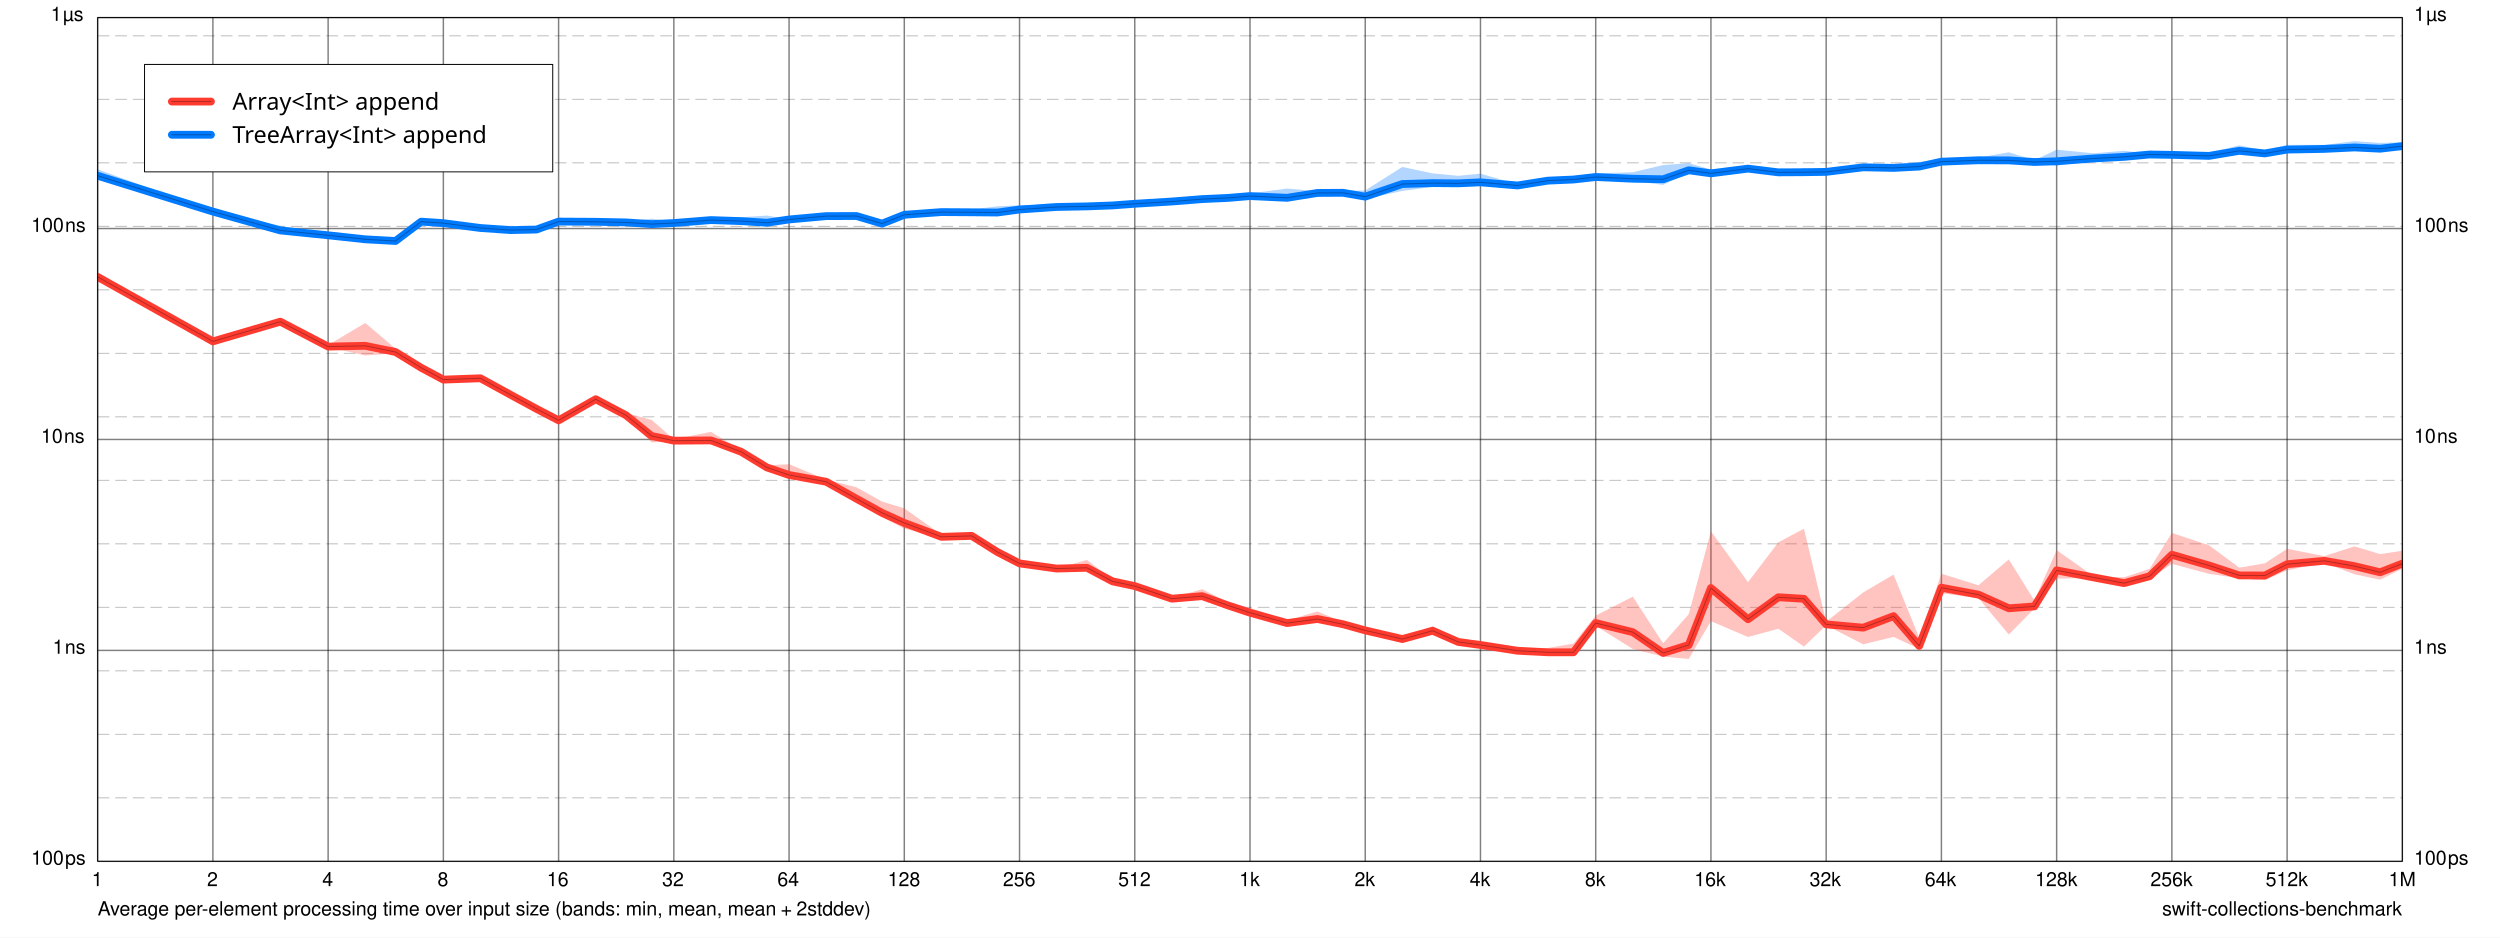
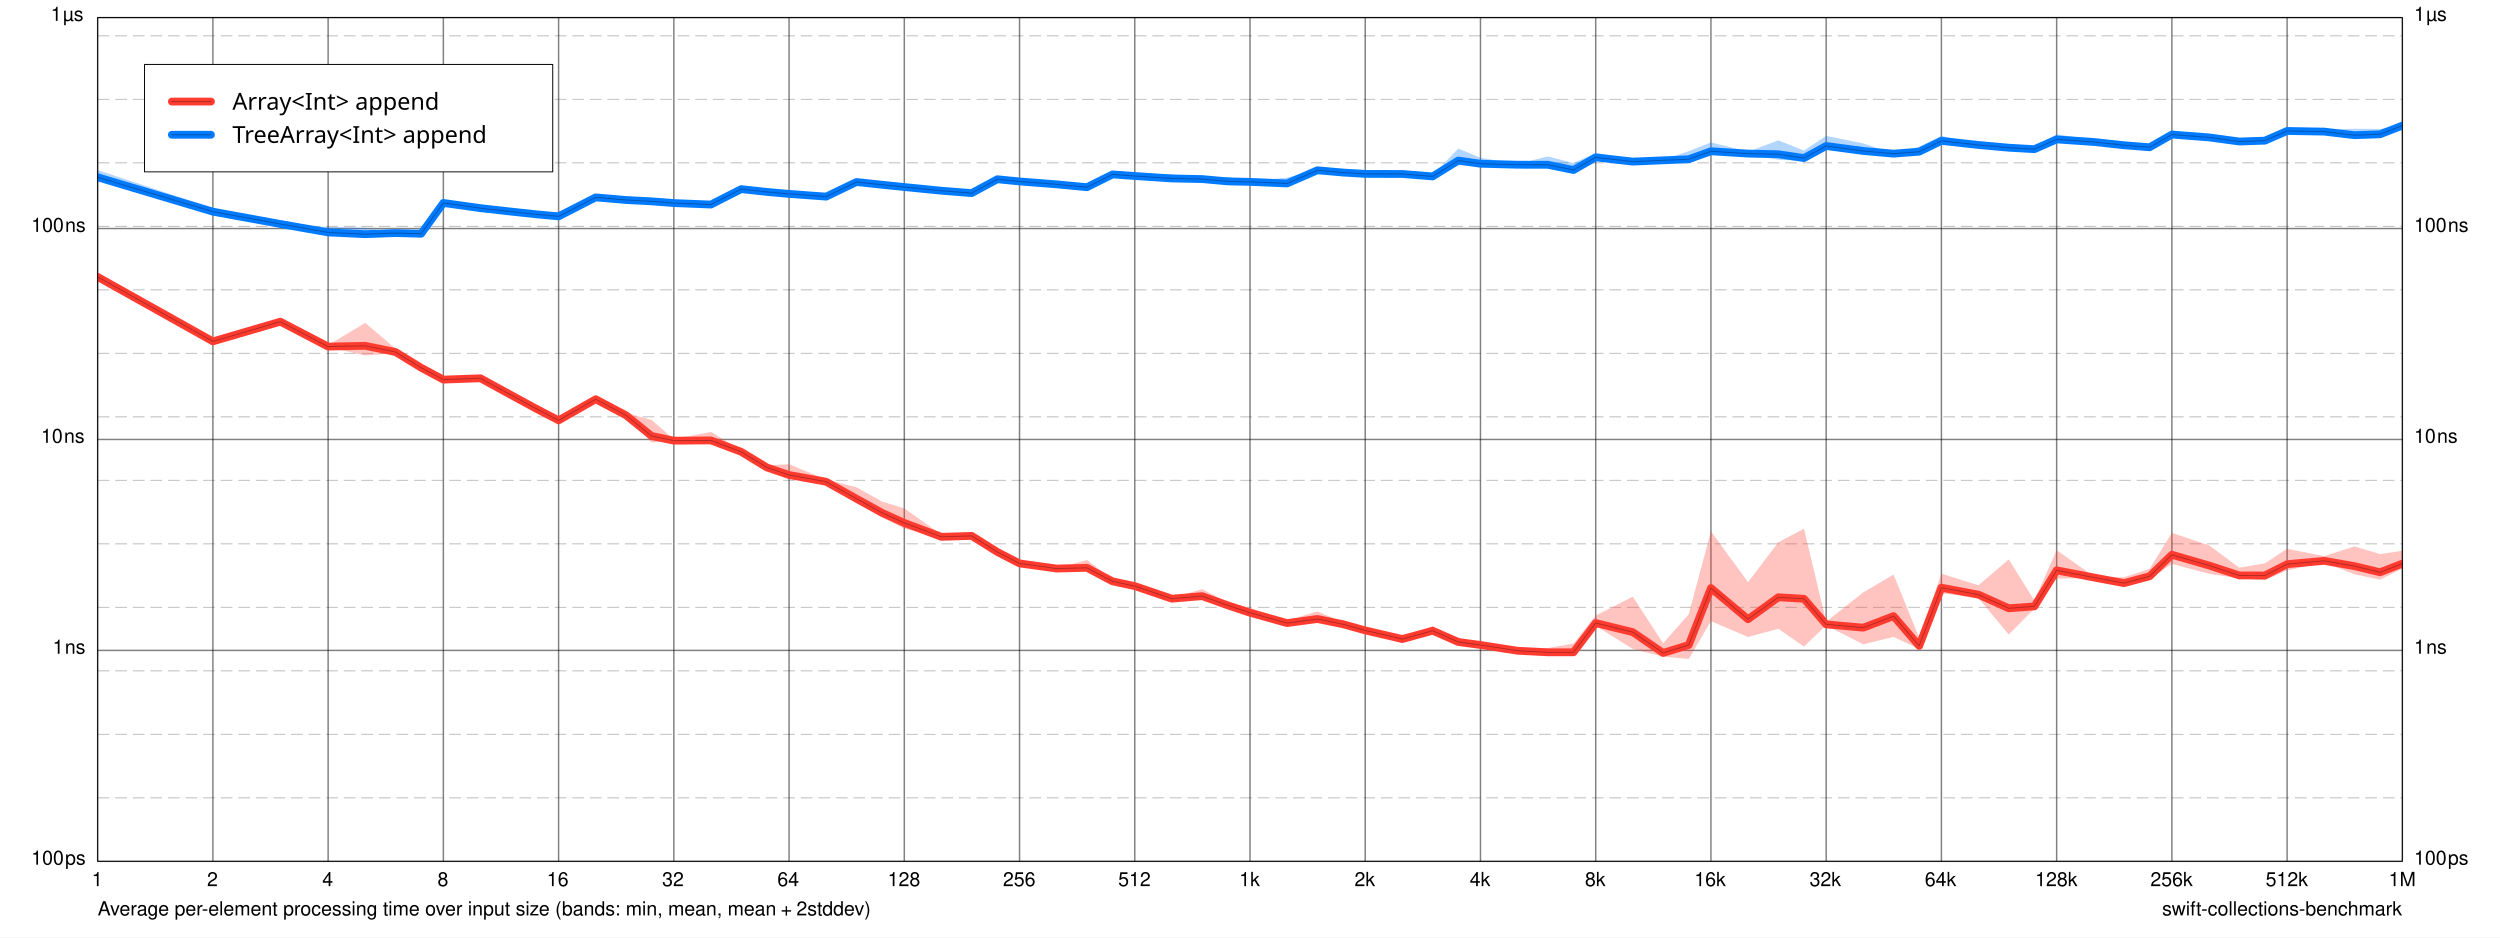
<svg xmlns="http://www.w3.org/2000/svg" xmlns:xlink="http://www.w3.org/1999/xlink" width="1280.0px" height="480.0px" viewBox="0.0 0.0 1280.0 480.0" version="1.1">
  <path d="M 0 0 L 0 480 L 1280 480 L 1280 0 z" fill="#FFFFFF" fill-opacity="1.0" stroke="none" />
  <text x="50" y="468.7" font-family="Helvetica" font-size="10" font-weight="normal" font-style="normal" fill="#000000" fill-opacity="1">Average per-element processing time over input size (bands: min, mean, mean + 2stddev)</text>
  <a xlink:href="https://github.com/apple/swift-collections-benchmark">
    <text x="1107" y="468.7" font-family="Helvetica" font-size="10" font-weight="normal" font-style="normal" fill="#000000" fill-opacity="1">swift-collections-benchmark</text>
  </a>
  <path d="M 50 9 L 50 441" fill="none" stroke-width="0.75" stroke="#000000" stroke-opacity="0.498" stroke-linecap="butt" stroke-linejoin="round" />
  <text x="47" y="453.7" font-family="Helvetica" font-size="10" font-weight="normal" font-style="normal" fill="#000000" fill-opacity="1">1</text>
  <path d="M 109 9 L 109 441" fill="none" stroke-width="0.75" stroke="#000000" stroke-opacity="0.498" stroke-linecap="butt" stroke-linejoin="round" />
  <text x="106" y="453.7" font-family="Helvetica" font-size="10" font-weight="normal" font-style="normal" fill="#000000" fill-opacity="1">2</text>
  <path d="M 168 9 L 168 441" fill="none" stroke-width="0.75" stroke="#000000" stroke-opacity="0.498" stroke-linecap="butt" stroke-linejoin="round" />
  <text x="165" y="453.7" font-family="Helvetica" font-size="10" font-weight="normal" font-style="normal" fill="#000000" fill-opacity="1">4</text>
  <path d="M 227 9 L 227 441" fill="none" stroke-width="0.75" stroke="#000000" stroke-opacity="0.498" stroke-linecap="butt" stroke-linejoin="round" />
  <text x="224" y="453.7" font-family="Helvetica" font-size="10" font-weight="normal" font-style="normal" fill="#000000" fill-opacity="1">8</text>
  <path d="M 286 9 L 286 441" fill="none" stroke-width="0.75" stroke="#000000" stroke-opacity="0.498" stroke-linecap="butt" stroke-linejoin="round" />
  <text x="280" y="453.7" font-family="Helvetica" font-size="10" font-weight="normal" font-style="normal" fill="#000000" fill-opacity="1">16</text>
  <path d="M 345 9 L 345 441" fill="none" stroke-width="0.75" stroke="#000000" stroke-opacity="0.498" stroke-linecap="butt" stroke-linejoin="round" />
  <text x="339" y="453.7" font-family="Helvetica" font-size="10" font-weight="normal" font-style="normal" fill="#000000" fill-opacity="1">32</text>
  <path d="M 404 9 L 404 441" fill="none" stroke-width="0.75" stroke="#000000" stroke-opacity="0.498" stroke-linecap="butt" stroke-linejoin="round" />
  <text x="398" y="453.7" font-family="Helvetica" font-size="10" font-weight="normal" font-style="normal" fill="#000000" fill-opacity="1">64</text>
  <path d="M 463 9 L 463 441" fill="none" stroke-width="0.75" stroke="#000000" stroke-opacity="0.498" stroke-linecap="butt" stroke-linejoin="round" />
  <text x="454.5" y="453.7" font-family="Helvetica" font-size="10" font-weight="normal" font-style="normal" fill="#000000" fill-opacity="1">128</text>
  <path d="M 522 9 L 522 441" fill="none" stroke-width="0.75" stroke="#000000" stroke-opacity="0.498" stroke-linecap="butt" stroke-linejoin="round" />
  <text x="513.5" y="453.7" font-family="Helvetica" font-size="10" font-weight="normal" font-style="normal" fill="#000000" fill-opacity="1">256</text>
  <path d="M 581 9 L 581 441" fill="none" stroke-width="0.75" stroke="#000000" stroke-opacity="0.498" stroke-linecap="butt" stroke-linejoin="round" />
  <text x="572.5" y="453.7" font-family="Helvetica" font-size="10" font-weight="normal" font-style="normal" fill="#000000" fill-opacity="1">512</text>
  <path d="M 640 9 L 640 441" fill="none" stroke-width="0.75" stroke="#000000" stroke-opacity="0.498" stroke-linecap="butt" stroke-linejoin="round" />
  <text x="634.5" y="453.7" font-family="Helvetica" font-size="10" font-weight="normal" font-style="normal" fill="#000000" fill-opacity="1">1k</text>
  <path d="M 699 9 L 699 441" fill="none" stroke-width="0.75" stroke="#000000" stroke-opacity="0.498" stroke-linecap="butt" stroke-linejoin="round" />
  <text x="693.5" y="453.7" font-family="Helvetica" font-size="10" font-weight="normal" font-style="normal" fill="#000000" fill-opacity="1">2k</text>
  <path d="M 758 9 L 758 441" fill="none" stroke-width="0.75" stroke="#000000" stroke-opacity="0.498" stroke-linecap="butt" stroke-linejoin="round" />
  <text x="752.5" y="453.7" font-family="Helvetica" font-size="10" font-weight="normal" font-style="normal" fill="#000000" fill-opacity="1">4k</text>
  <path d="M 817 9 L 817 441" fill="none" stroke-width="0.75" stroke="#000000" stroke-opacity="0.498" stroke-linecap="butt" stroke-linejoin="round" />
  <text x="811.5" y="453.7" font-family="Helvetica" font-size="10" font-weight="normal" font-style="normal" fill="#000000" fill-opacity="1">8k</text>
  <path d="M 876 9 L 876 441" fill="none" stroke-width="0.75" stroke="#000000" stroke-opacity="0.498" stroke-linecap="butt" stroke-linejoin="round" />
  <text x="867.5" y="453.7" font-family="Helvetica" font-size="10" font-weight="normal" font-style="normal" fill="#000000" fill-opacity="1">16k</text>
  <path d="M 935 9 L 935 441" fill="none" stroke-width="0.75" stroke="#000000" stroke-opacity="0.498" stroke-linecap="butt" stroke-linejoin="round" />
  <text x="926.5" y="453.7" font-family="Helvetica" font-size="10" font-weight="normal" font-style="normal" fill="#000000" fill-opacity="1">32k</text>
  <path d="M 994 9 L 994 441" fill="none" stroke-width="0.75" stroke="#000000" stroke-opacity="0.498" stroke-linecap="butt" stroke-linejoin="round" />
  <text x="985.5" y="453.7" font-family="Helvetica" font-size="10" font-weight="normal" font-style="normal" fill="#000000" fill-opacity="1">64k</text>
  <path d="M 1053 9 L 1053 441" fill="none" stroke-width="0.75" stroke="#000000" stroke-opacity="0.498" stroke-linecap="butt" stroke-linejoin="round" />
  <text x="1042" y="453.7" font-family="Helvetica" font-size="10" font-weight="normal" font-style="normal" fill="#000000" fill-opacity="1">128k</text>
  <path d="M 1112 9 L 1112 441" fill="none" stroke-width="0.75" stroke="#000000" stroke-opacity="0.498" stroke-linecap="butt" stroke-linejoin="round" />
  <text x="1101" y="453.7" font-family="Helvetica" font-size="10" font-weight="normal" font-style="normal" fill="#000000" fill-opacity="1">256k</text>
  <path d="M 1171 9 L 1171 441" fill="none" stroke-width="0.75" stroke="#000000" stroke-opacity="0.498" stroke-linecap="butt" stroke-linejoin="round" />
  <text x="1160" y="453.7" font-family="Helvetica" font-size="10" font-weight="normal" font-style="normal" fill="#000000" fill-opacity="1">512k</text>
  <path d="M 1230 9 L 1230 441" fill="none" stroke-width="0.75" stroke="#000000" stroke-opacity="0.498" stroke-linecap="butt" stroke-linejoin="round" />
  <text x="1223" y="453.7" font-family="Helvetica" font-size="10" font-weight="normal" font-style="normal" fill="#000000" fill-opacity="1">1M</text>
  <path d="M 50 441 L 1230 441" fill="none" stroke-width="0.75" stroke="#000000" stroke-opacity="0.498" stroke-linecap="butt" stroke-linejoin="round" />
  <text x="16" y="442.7" font-family="Helvetica" font-size="10" font-weight="normal" font-style="normal" fill="#000000" fill-opacity="1">100 ps</text>
  <text x="1236" y="442.7" font-family="Helvetica" font-size="10" font-weight="normal" font-style="normal" fill="#000000" fill-opacity="1">100 ps</text>
  <path d="M 50 333 L 1230 333" fill="none" stroke-width="0.75" stroke="#000000" stroke-opacity="0.498" stroke-linecap="butt" stroke-linejoin="round" />
  <text x="27" y="334.7" font-family="Helvetica" font-size="10" font-weight="normal" font-style="normal" fill="#000000" fill-opacity="1">1 ns</text>
  <text x="1236" y="334.7" font-family="Helvetica" font-size="10" font-weight="normal" font-style="normal" fill="#000000" fill-opacity="1">1 ns</text>
  <path d="M 50 225 L 1230 225" fill="none" stroke-width="0.75" stroke="#000000" stroke-opacity="0.498" stroke-linecap="butt" stroke-linejoin="round" />
  <text x="21" y="226.7" font-family="Helvetica" font-size="10" font-weight="normal" font-style="normal" fill="#000000" fill-opacity="1">10 ns</text>
  <text x="1236" y="226.7" font-family="Helvetica" font-size="10" font-weight="normal" font-style="normal" fill="#000000" fill-opacity="1">10 ns</text>
  <path d="M 50 117 L 1230 117" fill="none" stroke-width="0.75" stroke="#000000" stroke-opacity="0.498" stroke-linecap="butt" stroke-linejoin="round" />
  <text x="16" y="118.7" font-family="Helvetica" font-size="10" font-weight="normal" font-style="normal" fill="#000000" fill-opacity="1">100 ns</text>
  <text x="1236" y="118.7" font-family="Helvetica" font-size="10" font-weight="normal" font-style="normal" fill="#000000" fill-opacity="1">100 ns</text>
  <path d="M 50 9 L 1230 9" fill="none" stroke-width="0.75" stroke="#000000" stroke-opacity="0.498" stroke-linecap="butt" stroke-linejoin="round" />
  <text x="26" y="10.7" font-family="Helvetica" font-size="10" font-weight="normal" font-style="normal" fill="#000000" fill-opacity="1">1 µs</text>
  <text x="1236" y="10.7" font-family="Helvetica" font-size="10" font-weight="normal" font-style="normal" fill="#000000" fill-opacity="1">1 µs</text>
  <path d="M 50 408.49 L 1230 408.49" fill="none" stroke-width="0.5" stroke="#000000" stroke-opacity="0.259" stroke-linecap="butt" stroke-linejoin="round" stroke-dasharray="6 3" stroke-dashoffset="0" />
  <path d="M 50 375.98 L 1230 375.98" fill="none" stroke-width="0.5" stroke="#000000" stroke-opacity="0.259" stroke-linecap="butt" stroke-linejoin="round" stroke-dasharray="6 3" stroke-dashoffset="0" />
  <path d="M 50 343.47 L 1230 343.47" fill="none" stroke-width="0.5" stroke="#000000" stroke-opacity="0.259" stroke-linecap="butt" stroke-linejoin="round" stroke-dasharray="6 3" stroke-dashoffset="0" />
  <path d="M 50 310.96 L 1230 310.96" fill="none" stroke-width="0.5" stroke="#000000" stroke-opacity="0.259" stroke-linecap="butt" stroke-linejoin="round" stroke-dasharray="6 3" stroke-dashoffset="0" />
  <path d="M 50 278.44 L 1230 278.44" fill="none" stroke-width="0.5" stroke="#000000" stroke-opacity="0.259" stroke-linecap="butt" stroke-linejoin="round" stroke-dasharray="6 3" stroke-dashoffset="0" />
  <path d="M 50 245.93 L 1230 245.93" fill="none" stroke-width="0.5" stroke="#000000" stroke-opacity="0.259" stroke-linecap="butt" stroke-linejoin="round" stroke-dasharray="6 3" stroke-dashoffset="0" />
  <path d="M 50 213.42 L 1230 213.42" fill="none" stroke-width="0.5" stroke="#000000" stroke-opacity="0.259" stroke-linecap="butt" stroke-linejoin="round" stroke-dasharray="6 3" stroke-dashoffset="0" />
  <path d="M 50 180.91 L 1230 180.91" fill="none" stroke-width="0.5" stroke="#000000" stroke-opacity="0.259" stroke-linecap="butt" stroke-linejoin="round" stroke-dasharray="6 3" stroke-dashoffset="0" />
  <path d="M 50 148.4 L 1230 148.4" fill="none" stroke-width="0.5" stroke="#000000" stroke-opacity="0.259" stroke-linecap="butt" stroke-linejoin="round" stroke-dasharray="6 3" stroke-dashoffset="0" />
  <path d="M 50 115.89 L 1230 115.89" fill="none" stroke-width="0.5" stroke="#000000" stroke-opacity="0.259" stroke-linecap="butt" stroke-linejoin="round" stroke-dasharray="6 3" stroke-dashoffset="0" />
  <path d="M 50 83.376 L 1230 83.376" fill="none" stroke-width="0.5" stroke="#000000" stroke-opacity="0.259" stroke-linecap="butt" stroke-linejoin="round" stroke-dasharray="6 3" stroke-dashoffset="0" />
  <path d="M 50 50.865 L 1230 50.865" fill="none" stroke-width="0.5" stroke="#000000" stroke-opacity="0.259" stroke-linecap="butt" stroke-linejoin="round" stroke-dasharray="6 3" stroke-dashoffset="0" />
  <path d="M 50 18.354 L 1230 18.354" fill="none" stroke-width="0.5" stroke="#000000" stroke-opacity="0.259" stroke-linecap="butt" stroke-linejoin="round" stroke-dasharray="6 3" stroke-dashoffset="0" />
  <path d="M 74 33 L 74 88 L 283 88 L 283 33 z" fill="#FFFFFF" fill-opacity="1.0" stroke="none" />
  <clipPath id="clip-0">
    <path d="M 50 9 L 50 441 L 1230 441 L 1230 9 z" />
  </clipPath>
  <g clip-path="url(#clip-0)">
-     <path d="M 50 86.677L 109 108.21L 143.51 115.6L 168 120.1L 186.99 122.2L 202.51 123.27L 215.63 112.68L 227 113.86L 245.99 116L 261.51 116.42L 274.63 117.19L 286 113.35L 304.99 113.38L 320.51 113.41L 333.63 111.97L 345 113.44L 363.99 112.06L 379.51 111.23L 392.63 110.36L 404 112.28L 422.99 110.09L 438.51 110.48L 451.63 114.27L 463 109.95L 481.99 108.55L 497.51 107.25L 510.63 105.62L 522 105.14L 540.99 104.81L 556.51 104.53L 569.63 103.55L 581 102.9L 599.99 102.72L 615.51 101.12L 628.63 99.489L 640 99.043L 658.99 96.536L 674.51 97.894L 687.63 97.787L 699 97.515L 717.99 85.473L 733.51 88.776L 746.63 90.02L 758 88.936L 776.99 94.292L 792.51 90.957L 805.63 90.153L 817 88.76L 835.99 88.194L 851.51 84.516L 864.63 83.552L 876 86.777L 894.99 86.123L 910.51 88.044L 923.63 86.087L 935 87.395L 953.99 83.993L 969.51 83.941L 982.63 82.849L 994 82.155L 1013 80.671L 1028.5 77.968L 1041.6 82.039L 1053 76.636L 1072 78.5L 1087.5 77.189L 1100.6 78.72L 1112 78.551L 1131 78.126L 1146.5 74.437L 1159.6 77.002L 1171 74.174L 1190 74.184L 1205.5 72.268L 1218.6 73.176L 1230 72.866L 1230 75.522L 1218.6 77.227L 1205.5 76.685L 1190 76.993L 1171 77.467L 1159.6 79.103L 1146.5 78.258L 1131 80.432L 1112 79.548L 1100.6 79.243L 1087.5 81.465L 1072 82.092L 1053 84.873L 1041.6 83.27L 1028.5 83.681L 1013 82.552L 994 82.996L 982.63 86.173L 969.51 86.706L 953.99 86.265L 935 88.223L 923.63 88.928L 910.51 88.312L 894.99 86.413L 876 89.471L 864.63 88.53L 851.51 94.643L 835.99 92.74L 817 91.307L 805.63 92.554L 792.51 93.048L 776.99 95.198L 758 95.017L 746.63 95.301L 733.51 95.65L 717.99 97.749L 699 101.85L 687.63 99.041L 674.51 99.112L 658.99 103.07L 640 100.88L 628.63 102.02L 615.51 102.24L 599.99 103.34L 581 104.85L 569.63 105.77L 556.51 106.07L 540.99 106.39L 522 108.05L 510.63 110.01L 497.51 109.21L 481.99 108.6L 463 109.98L 451.63 114.59L 438.51 110.64L 422.99 110.85L 404 112.4L 392.63 115.43L 379.51 113.93L 363.99 112.9L 345 114.47L 333.63 115.76L 320.51 114.05L 304.99 113.63L 286 113.48L 274.63 117.65L 261.51 118.31L 245.99 117L 227 114.39L 215.63 113.76L 202.51 123.41L 186.99 122.64L 168 120.6L 143.51 118.86L 109 108.37L 50 91.202" fill="#007AFF" fill-opacity="0.302" stroke="none" />
+     <path d="M 50 87.107L 109 106.56L 143.51 114.59L 168 116.2L 186.99 116.62L 202.51 119.08L 215.63 119.09L 227 103.75L 245.99 106.34L 261.51 108.3L 274.63 109.62L 286 108.32L 304.99 100.8L 320.51 101.6L 333.63 103.04L 345 103.88L 363.99 104.62L 379.51 96.645L 392.63 98.102L 404 99.162L 422.99 100.22L 438.51 92.901L 451.63 94.158L 463 95.031L 481.99 97.311L 497.51 97.481L 510.63 91.257L 522 92.624L 540.99 93.548L 556.51 93.725L 569.63 88.758L 581 89.776L 599.99 89.232L 615.51 91.603L 628.63 90.542L 640 92.773L 658.99 90.961L 674.51 86.639L 687.63 86.494L 699 87.414L 717.99 88.633L 733.51 89.699L 746.63 76.063L 758 80.775L 776.99 83.895L 792.51 80.09L 805.63 83.472L 817 78.377L 835.99 81.531L 851.51 81.86L 864.63 77.405L 876 72.917L 894.99 77.683L 910.51 71.863L 923.63 77.08L 935 69.567L 953.99 73.42L 969.51 78.533L 982.63 75.096L 994 69.542L 1013 73.963L 1028.5 74.799L 1041.6 75.473L 1053 68.762L 1072 71.648L 1087.5 72.708L 1100.6 74.792L 1112 66.679L 1131 70.278L 1146.5 71.831L 1159.6 71.07L 1171 65.914L 1190 66.315L 1205.5 65.913L 1218.6 66.065L 1230 64.146L 1230 64.357L 1218.6 69.741L 1205.5 70.452L 1190 67.769L 1171 67.47L 1159.6 72.362L 1146.5 72.684L 1131 70.366L 1112 69.704L 1100.6 75.624L 1087.5 74.964L 1072 73.065L 1053 72.335L 1041.6 76.694L 1028.5 75.928L 1013 74.322L 994 73.072L 982.63 78.607L 969.51 78.721L 953.99 78.753L 935 76.719L 923.63 82.376L 910.51 81.777L 894.99 78.978L 876 79.166L 864.63 83.071L 851.51 82.17L 835.99 83.173L 817 81.368L 805.63 88.364L 792.51 85.987L 776.99 84.491L 758 84.956L 746.63 84.607L 733.51 90.55L 717.99 89.233L 699 89.605L 687.63 89.017L 674.51 87.379L 658.99 95.024L 640 93.231L 628.63 93.726L 615.51 91.712L 599.99 92.133L 581 90.243L 569.63 89.499L 556.51 96.625L 540.99 94.681L 522 93.005L 510.63 91.949L 497.51 99.374L 481.99 97.779L 463 96.023L 451.63 94.757L 438.51 93.288L 422.99 100.83L 404 99.318L 392.63 98.32L 379.51 96.898L 363.99 104.77L 345 104L 333.63 103.12L 320.51 102.68L 304.99 101.15L 286 111.68L 274.63 109.78L 261.51 108.33L 245.99 106.64L 227 103.97L 215.63 119.88L 202.51 119.41L 186.99 121.12L 168 120.03L 143.51 114.71L 109 109.02L 50 92.112" fill="#007AFF" fill-opacity="0.302" stroke="none" />
    <path d="M 50 139.49L 109 174.79L 143.51 164.43L 168 176.71L 186.99 165.33L 202.51 178.5L 215.63 187.75L 227 193.29L 245.99 193.11L 261.51 201.76L 274.63 208.61L 286 214.94L 304.99 202.75L 320.51 211.4L 333.63 215.01L 345 224.92L 363.99 221.1L 379.51 230.6L 392.63 238.24L 404 237.68L 422.99 245.57L 438.51 249.51L 451.63 256.8L 463 260.31L 481.99 273.72L 497.51 273.43L 510.63 281.04L 522 286.9L 540.99 290.99L 556.51 286.71L 569.63 296.86L 581 298.62L 599.99 306.09L 615.51 301.68L 628.63 308.34L 640 311.22L 658.99 317.68L 674.51 313.06L 687.63 318.58L 699 322.45L 717.99 326.84L 733.51 320.63L 746.63 327.95L 758 329.85L 776.99 332.75L 792.51 331.76L 805.63 329.52L 817 315.2L 835.99 305.49L 851.51 329.39L 864.63 314.48L 876 272.03L 894.99 298.09L 910.51 277.65L 923.63 270.7L 935 318.33L 953.99 303.3L 969.51 294.2L 982.63 326.54L 994 293.74L 1013 299.66L 1028.5 286.43L 1041.6 307.48L 1053 281.7L 1072 295.05L 1087.5 295.6L 1100.6 291.26L 1112 272.87L 1131 279.18L 1146.5 290.65L 1159.6 288.44L 1171 280.99L 1190 284.73L 1205.5 279.75L 1218.6 283.7L 1230 281.98L 1230 291.13L 1218.6 296.8L 1205.5 294.03L 1190 288.02L 1171 292L 1159.6 297.06L 1146.5 296.11L 1131 293.79L 1112 288.7L 1100.6 296.45L 1087.5 299.66L 1072 295.88L 1053 296.27L 1041.6 311.59L 1028.5 324.88L 1013 306.28L 994 303.72L 982.63 332.25L 969.51 326.09L 953.99 329.89L 935 320.16L 923.63 331.04L 910.51 321.92L 894.99 326.13L 876 318.05L 864.63 337.38L 851.51 336.19L 835.99 332.26L 817 320.42L 805.63 335.65L 792.51 334.78L 776.99 333.33L 758 330.36L 746.63 328.94L 733.51 323.77L 717.99 327.31L 699 322.89L 687.63 319.98L 674.51 318.37L 658.99 319.51L 640 314.63L 628.63 310.52L 615.51 306.54L 599.99 306.68L 581 300.6L 569.63 297.95L 556.51 292.21L 540.99 291.13L 522 289.03L 510.63 283.18L 497.51 274.7L 481.99 275.26L 463 270.68L 451.63 264.82L 438.51 257.59L 422.99 247.04L 404 245.32L 392.63 239.72L 379.51 231.6L 363.99 227.15L 345 225.86L 333.63 226.53L 320.51 213.06L 304.99 205.02L 286 215.32L 274.63 209.56L 261.51 202.33L 245.99 193.88L 227 194.74L 215.63 188.48L 202.51 180.86L 186.99 182.02L 168 177.73L 143.51 164.78L 109 174.79L 50 142.62" fill="#FF3B30" fill-opacity="0.302" stroke="none" />
-     <path d="M 50 89.977L 109 108.33L 143.51 117.99L 168 120.47L 186.99 122.53L 202.51 123.38L 215.63 113.48L 227 114.25L 245.99 116.74L 261.51 117.81L 274.63 117.53L 286 113.45L 304.99 113.56L 320.51 113.88L 333.63 114.74L 345 114.2L 363.99 112.68L 379.51 113.21L 392.63 114.05L 404 112.37L 422.99 110.65L 438.51 110.6L 451.63 114.5L 463 109.97L 481.99 108.59L 497.51 108.69L 510.63 108.82L 522 107.27L 540.99 105.97L 556.51 105.67L 569.63 105.18L 581 104.33L 599.99 103.17L 615.51 101.94L 628.63 101.34L 640 100.39L 658.99 101.28L 674.51 98.791L 687.63 98.71L 699 100.68L 717.99 94.22L 733.51 93.755L 746.63 93.863L 758 93.351L 776.99 94.96L 792.51 92.493L 805.63 91.914L 817 90.629L 835.99 91.509L 851.51 91.78L 864.63 87.178L 876 88.752L 894.99 86.337L 910.51 88.242L 923.63 88.169L 935 88.005L 953.99 85.661L 969.51 85.968L 982.63 85.282L 994 82.775L 1013 82.053L 1028.5 82.12L 1041.6 82.945L 1053 82.578L 1072 81.127L 1087.5 80.31L 1100.6 79.106L 1112 79.285L 1131 79.819L 1146.5 77.23L 1159.6 78.545L 1171 76.584L 1190 76.243L 1205.5 75.491L 1218.6 76.135L 1230 74.814" fill="none" stroke-width="4" stroke="#007AFF" stroke-opacity="1" stroke-linecap="round" stroke-linejoin="round" />
+     <path d="M 50 90.752L 109 108.37L 143.51 114.68L 168 119L 186.99 119.9L 202.51 119.32L 215.63 119.67L 227 103.91L 245.99 106.57L 261.51 108.32L 274.63 109.74L 286 110.78L 304.99 101.06L 320.51 102.4L 333.63 103.09L 345 103.97L 363.99 104.73L 379.51 96.832L 392.63 98.263L 404 99.277L 422.99 100.67L 438.51 93.187L 451.63 94.6L 463 95.762L 481.99 97.656L 497.51 98.872L 510.63 91.767L 522 92.905L 540.99 94.382L 556.51 95.85L 569.63 89.304L 581 90.12L 599.99 91.358L 615.51 91.683L 628.63 92.873L 640 93.111L 658.99 93.928L 674.51 87.184L 687.63 88.345L 699 89.023L 717.99 89.075L 733.51 90.326L 746.63 82.221L 758 83.828L 776.99 84.334L 792.51 84.374L 805.63 87.036L 817 80.568L 835.99 82.739L 851.51 82.089L 864.63 81.524L 876 77.452L 894.99 78.637L 910.51 78.979L 923.63 80.934L 935 74.743L 953.99 77.3L 969.51 78.672L 982.63 77.664L 994 72.124L 1013 74.228L 1028.5 75.63L 1041.6 76.372L 1053 71.375L 1072 72.691L 1087.5 74.364L 1100.6 75.405L 1112 68.895L 1131 70.343L 1146.5 72.46L 1159.6 72.021L 1171 67.058L 1190 67.385L 1205.5 69.223L 1218.6 68.752L 1230 64.301" fill="none" stroke-width="4" stroke="#007AFF" stroke-opacity="1" stroke-linecap="round" stroke-linejoin="round" />
    <path d="M 50 141.78L 109 174.79L 143.51 164.69L 168 177.46L 186.99 177.06L 202.51 180.23L 215.63 188.29L 227 194.36L 245.99 193.68L 261.51 202.18L 274.63 209.31L 286 215.22L 304.99 204.41L 320.51 212.62L 333.63 223.24L 345 225.62L 363.99 225.49L 379.51 231.34L 392.63 239.33L 404 243.2L 422.99 246.66L 438.51 255.34L 451.63 262.59L 463 267.74L 481.99 274.86L 497.51 274.37L 510.63 282.61L 522 288.46L 540.99 291.1L 556.51 290.71L 569.63 297.66L 581 300.07L 599.99 306.53L 615.51 305.22L 628.63 309.94L 640 313.71L 658.99 319.02L 674.51 316.92L 687.63 319.61L 699 322.77L 717.99 327.19L 733.51 322.93L 746.63 328.68L 758 330.23L 776.99 333.18L 792.51 333.97L 805.63 333.97L 817 319L 835.99 323.66L 851.51 334.31L 864.63 330.24L 876 301.09L 894.99 317.05L 910.51 305.8L 923.63 306.58L 935 319.68L 953.99 321.37L 969.51 315.46L 982.63 330.69L 994 300.9L 1013 304.46L 1028.5 311.44L 1041.6 310.48L 1053 292.01L 1072 295.66L 1087.5 298.57L 1100.6 295.04L 1112 284.03L 1131 289.52L 1146.5 294.62L 1159.6 294.65L 1171 288.87L 1190 287.14L 1205.5 289.86L 1218.6 293.01L 1230 288.56" fill="none" stroke-width="4" stroke="#FF3B30" stroke-opacity="1" stroke-linecap="round" stroke-linejoin="round" />
-     <path d="M 50 89.977L 109 108.33L 143.51 117.99L 168 120.47L 186.99 122.53L 202.51 123.38L 215.63 113.48L 227 114.25L 245.99 116.74L 261.51 117.81L 274.63 117.53L 286 113.45L 304.99 113.56L 320.51 113.88L 333.63 114.74L 345 114.2L 363.99 112.68L 379.51 113.21L 392.63 114.05L 404 112.37L 422.99 110.65L 438.51 110.6L 451.63 114.5L 463 109.97L 481.99 108.59L 497.51 108.69L 510.63 108.82L 522 107.27L 540.99 105.97L 556.51 105.67L 569.63 105.18L 581 104.33L 599.99 103.17L 615.51 101.94L 628.63 101.34L 640 100.39L 658.99 101.28L 674.51 98.791L 687.63 98.71L 699 100.68L 717.99 94.22L 733.51 93.755L 746.63 93.863L 758 93.351L 776.99 94.96L 792.51 92.493L 805.63 91.914L 817 90.629L 835.99 91.509L 851.51 91.78L 864.63 87.178L 876 88.752L 894.99 86.337L 910.51 88.242L 923.63 88.169L 935 88.005L 953.99 85.661L 969.51 85.968L 982.63 85.282L 994 82.775L 1013 82.053L 1028.5 82.12L 1041.6 82.945L 1053 82.578L 1072 81.127L 1087.5 80.31L 1100.6 79.106L 1112 79.285L 1131 79.819L 1146.5 77.23L 1159.6 78.545L 1171 76.584L 1190 76.243L 1205.5 75.491L 1218.6 76.135L 1230 74.814" fill="none" stroke-width="0.5" stroke="#000000" stroke-opacity="0.302" stroke-linecap="round" stroke-linejoin="round" />
+     <path d="M 50 90.752L 109 108.37L 143.51 114.68L 168 119L 186.99 119.9L 202.51 119.32L 215.63 119.67L 227 103.91L 245.99 106.57L 261.51 108.32L 274.63 109.74L 286 110.78L 304.99 101.06L 320.51 102.4L 333.63 103.09L 345 103.97L 363.99 104.73L 379.51 96.832L 392.63 98.263L 404 99.277L 422.99 100.67L 438.51 93.187L 451.63 94.6L 463 95.762L 481.99 97.656L 497.51 98.872L 510.63 91.767L 522 92.905L 540.99 94.382L 556.51 95.85L 569.63 89.304L 581 90.12L 599.99 91.358L 615.51 91.683L 628.63 92.873L 640 93.111L 658.99 93.928L 674.51 87.184L 687.63 88.345L 699 89.023L 717.99 89.075L 733.51 90.326L 746.63 82.221L 758 83.828L 776.99 84.334L 792.51 84.374L 805.63 87.036L 817 80.568L 835.99 82.739L 851.51 82.089L 864.63 81.524L 876 77.452L 894.99 78.637L 910.51 78.979L 923.63 80.934L 935 74.743L 953.99 77.3L 969.51 78.672L 982.63 77.664L 994 72.124L 1013 74.228L 1028.5 75.63L 1041.6 76.372L 1053 71.375L 1072 72.691L 1087.5 74.364L 1100.6 75.405L 1112 68.895L 1131 70.343L 1146.5 72.46L 1159.6 72.021L 1171 67.058L 1190 67.385L 1205.5 69.223L 1218.6 68.752L 1230 64.301" fill="none" stroke-width="0.5" stroke="#000000" stroke-opacity="0.302" stroke-linecap="round" stroke-linejoin="round" />
    <path d="M 50 141.78L 109 174.79L 143.51 164.69L 168 177.46L 186.99 177.06L 202.51 180.23L 215.63 188.29L 227 194.36L 245.99 193.68L 261.51 202.18L 274.63 209.31L 286 215.22L 304.99 204.41L 320.51 212.62L 333.63 223.24L 345 225.62L 363.99 225.49L 379.51 231.34L 392.63 239.33L 404 243.2L 422.99 246.66L 438.51 255.34L 451.63 262.59L 463 267.74L 481.99 274.86L 497.51 274.37L 510.63 282.61L 522 288.46L 540.99 291.1L 556.51 290.71L 569.63 297.66L 581 300.07L 599.99 306.53L 615.51 305.22L 628.63 309.94L 640 313.71L 658.99 319.02L 674.51 316.92L 687.63 319.61L 699 322.77L 717.99 327.19L 733.51 322.93L 746.63 328.68L 758 330.23L 776.99 333.18L 792.51 333.97L 805.63 333.97L 817 319L 835.99 323.66L 851.51 334.31L 864.63 330.24L 876 301.09L 894.99 317.05L 910.51 305.8L 923.63 306.58L 935 319.68L 953.99 321.37L 969.51 315.46L 982.63 330.69L 994 300.9L 1013 304.46L 1028.5 311.44L 1041.6 310.48L 1053 292.01L 1072 295.66L 1087.5 298.57L 1100.6 295.04L 1112 284.03L 1131 289.52L 1146.5 294.62L 1159.6 294.65L 1171 288.87L 1190 287.14L 1205.5 289.86L 1218.6 293.01L 1230 288.56" fill="none" stroke-width="0.5" stroke="#000000" stroke-opacity="0.302" stroke-linecap="round" stroke-linejoin="round" />
  </g>
  <path d="M 74 33 L 74 88 L 283 88 L 283 33 z" fill="#FFFFFF" fill-opacity="0.702" stroke-width="0.5" stroke="#000000" stroke-opacity="1" stroke-linecap="round" stroke-linejoin="round" />
  <path d="M 88 52 L 108 52" fill="none" stroke-width="4" stroke="#FF3B30" stroke-opacity="1" stroke-linecap="round" stroke-linejoin="round" />
  <path d="M 88 52 L 108 52" fill="none" stroke-width="0.5" stroke="#000000" stroke-opacity="0.302" stroke-linecap="round" stroke-linejoin="round" />
  <text x="119" y="56.17" font-family="Menlo" font-size="12" font-weight="normal" font-style="normal" fill="#000000" fill-opacity="1">Array&lt;Int&gt; append</text>
  <path d="M 88 69 L 108 69" fill="none" stroke-width="4" stroke="#007AFF" stroke-opacity="1" stroke-linecap="round" stroke-linejoin="round" />
  <path d="M 88 69 L 108 69" fill="none" stroke-width="0.5" stroke="#000000" stroke-opacity="0.302" stroke-linecap="round" stroke-linejoin="round" />
  <text x="119" y="73.17" font-family="Menlo" font-size="12" font-weight="normal" font-style="normal" fill="#000000" fill-opacity="1">TreeArray&lt;Int&gt; append</text>
  <path d="M 50 9 L 50 441 L 1230 441 L 1230 9 z" fill="none" stroke-width="0.5" stroke="#000000" stroke-opacity="1" stroke-linecap="round" stroke-linejoin="round" />
</svg>
